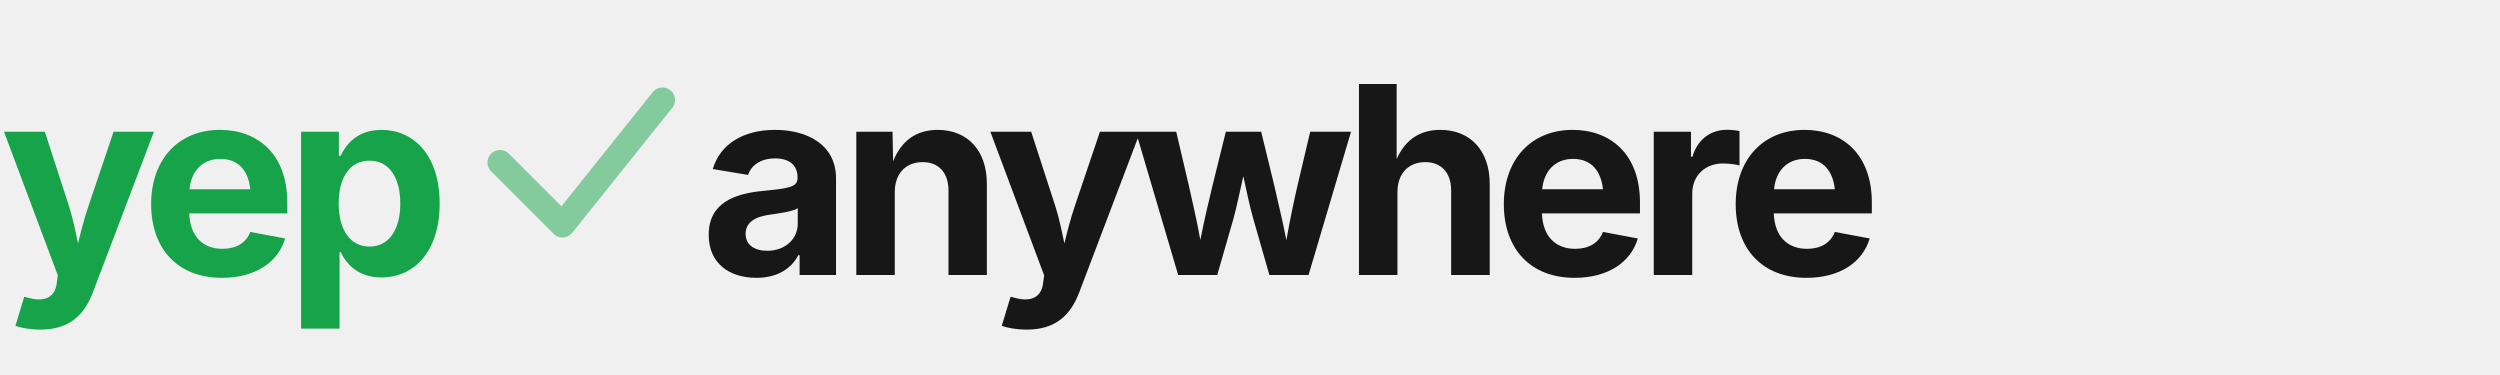
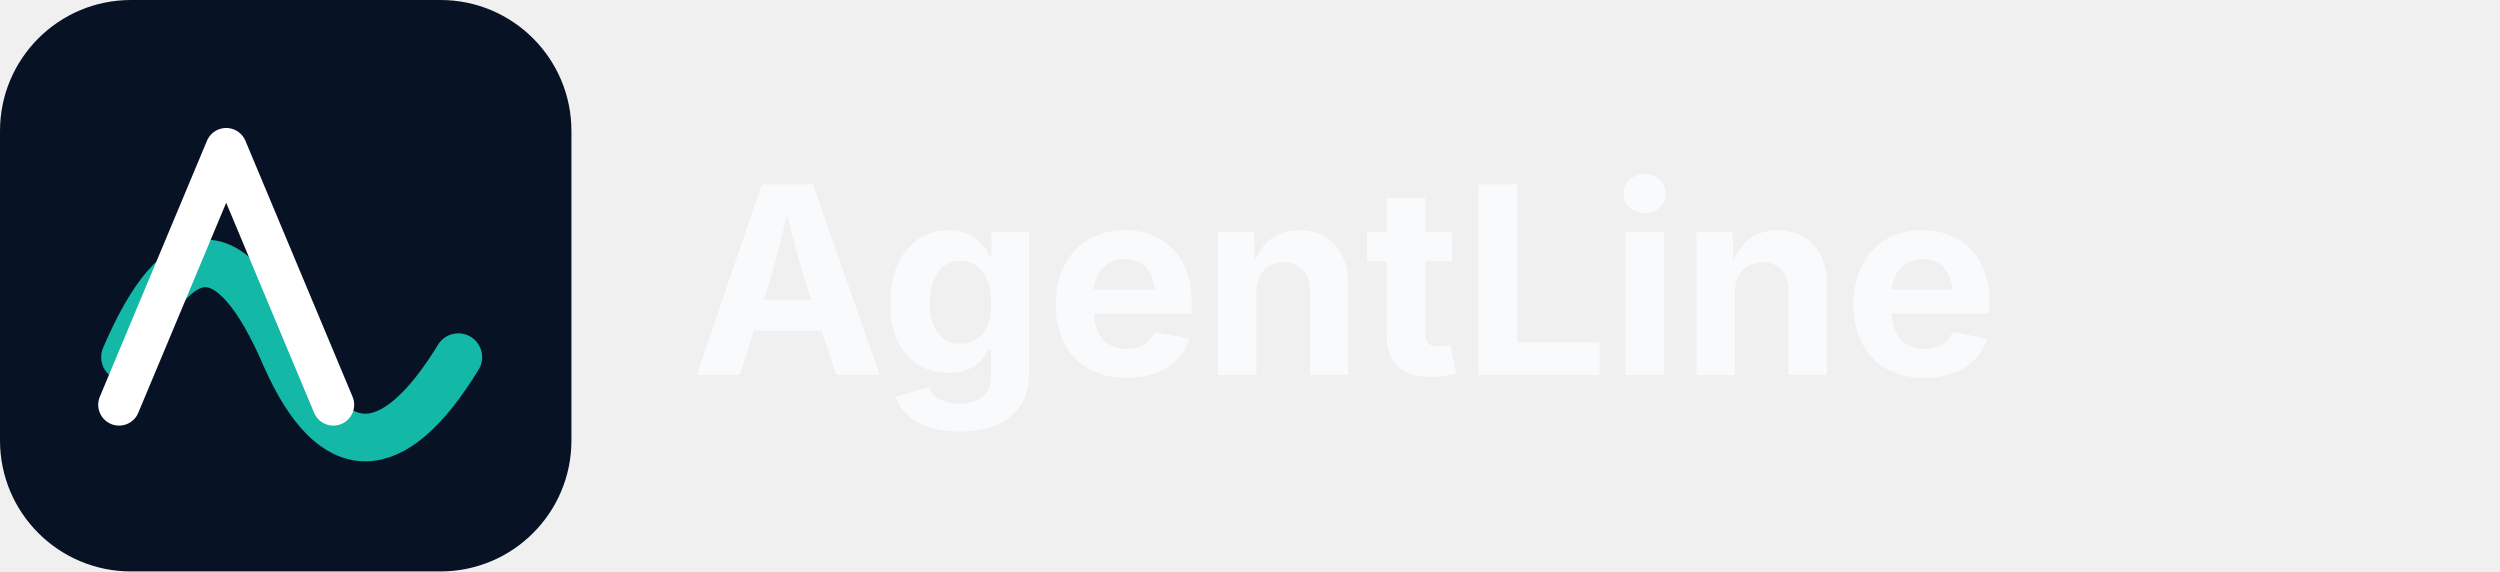
- <svg xmlns="http://www.w3.org/2000/svg" viewBox="0 0 400 60">
-   <text x="0" y="44" style="font-family: 'Inter', system-ui, sans-serif; font-size: 42px; font-weight: 700; letter-spacing: -2px;" fill="#16a34a">yep</text>
-   <path d="M 80 26 L 90 36 L 106 16" fill="none" stroke="#16a34a" stroke-width="4" stroke-linecap="round" stroke-linejoin="round" opacity="0.5" />
-   <text x="112" y="44" style="font-family: 'Inter', system-ui, sans-serif; font-size: 42px; font-weight: 700; letter-spacing: -2px;" fill="#171717">anywhere</text>
+ <svg xmlns="http://www.w3.org/2000/svg" viewBox="0 0 420 96">
+   <rect width="96" height="96" rx="22" fill="#081225" />
+   <path d="M21 60c9-21 18-21 27 0 8 18 18 18 29 0" fill="none" stroke="#14b8a6" stroke-width="8" stroke-linecap="round" />
+   <path d="M20 68l18-43 18 43" fill="none" stroke="#fff" stroke-width="7" stroke-linecap="round" stroke-linejoin="round" />
+   <text x="116" y="63" font-family="Inter, -apple-system, BlinkMacSystemFont, Segoe UI, sans-serif" font-size="44" font-weight="700" fill="#f8fafc">AgentLine</text>
</svg>
